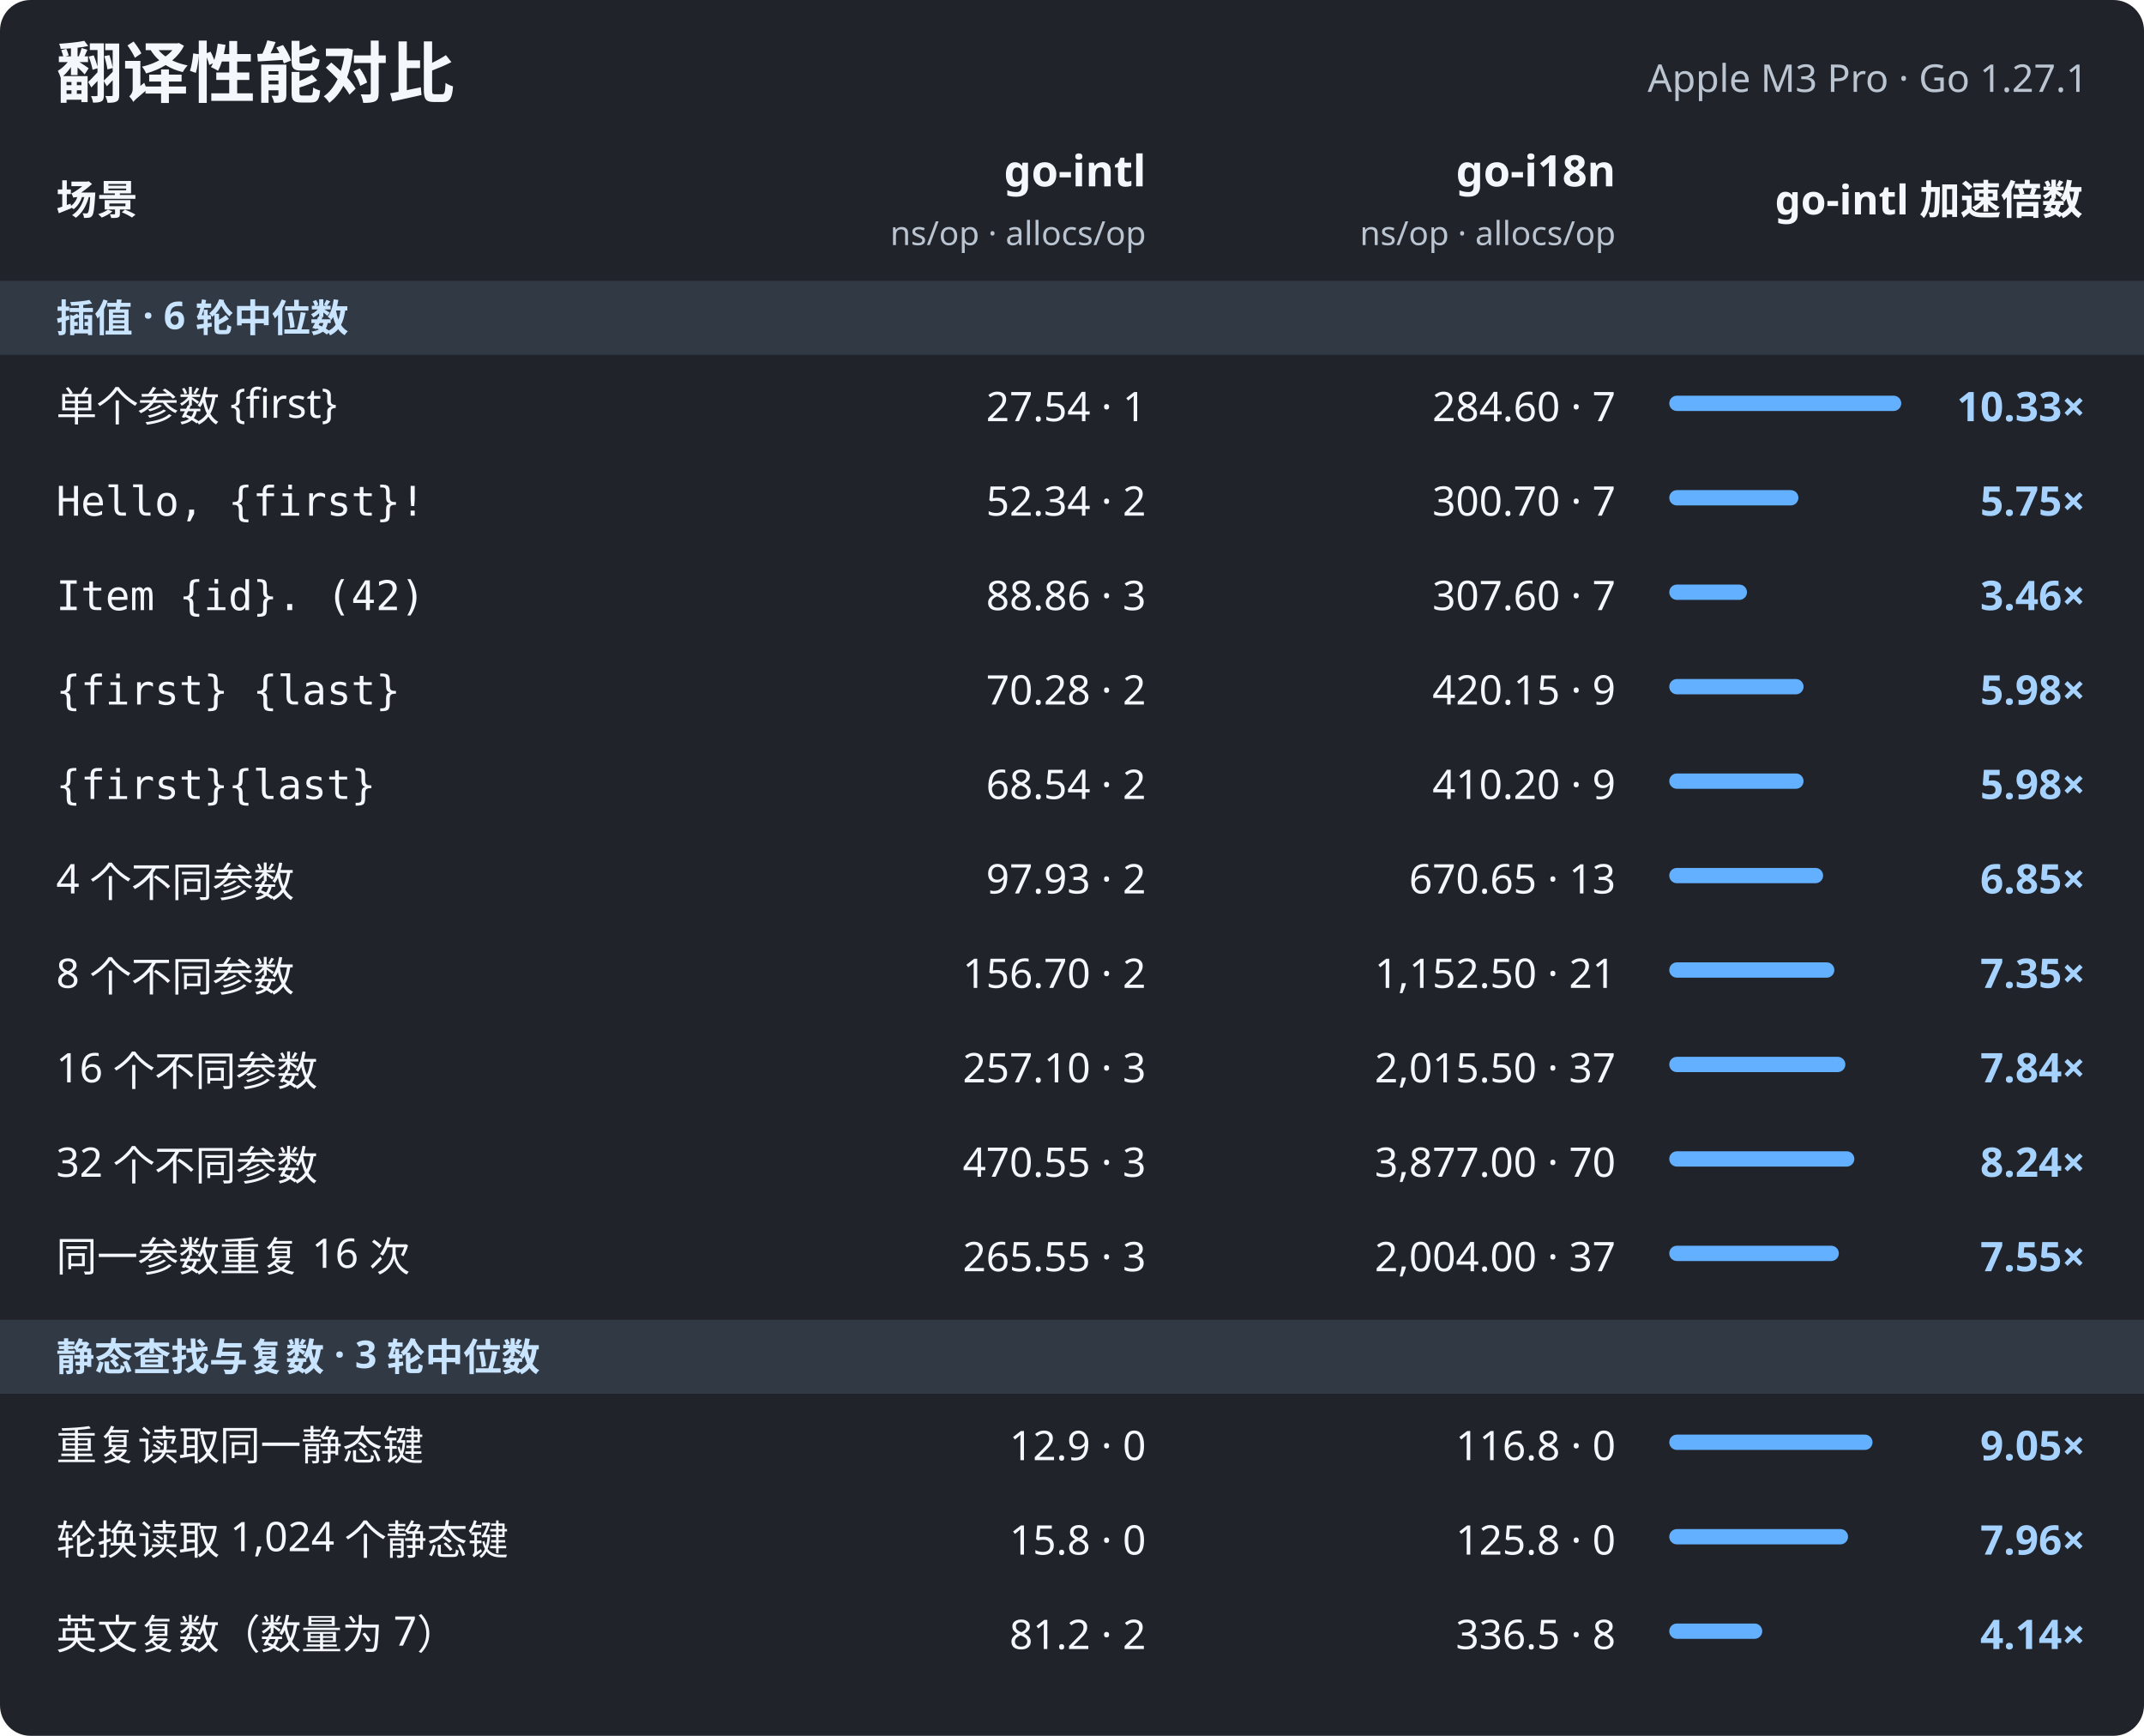
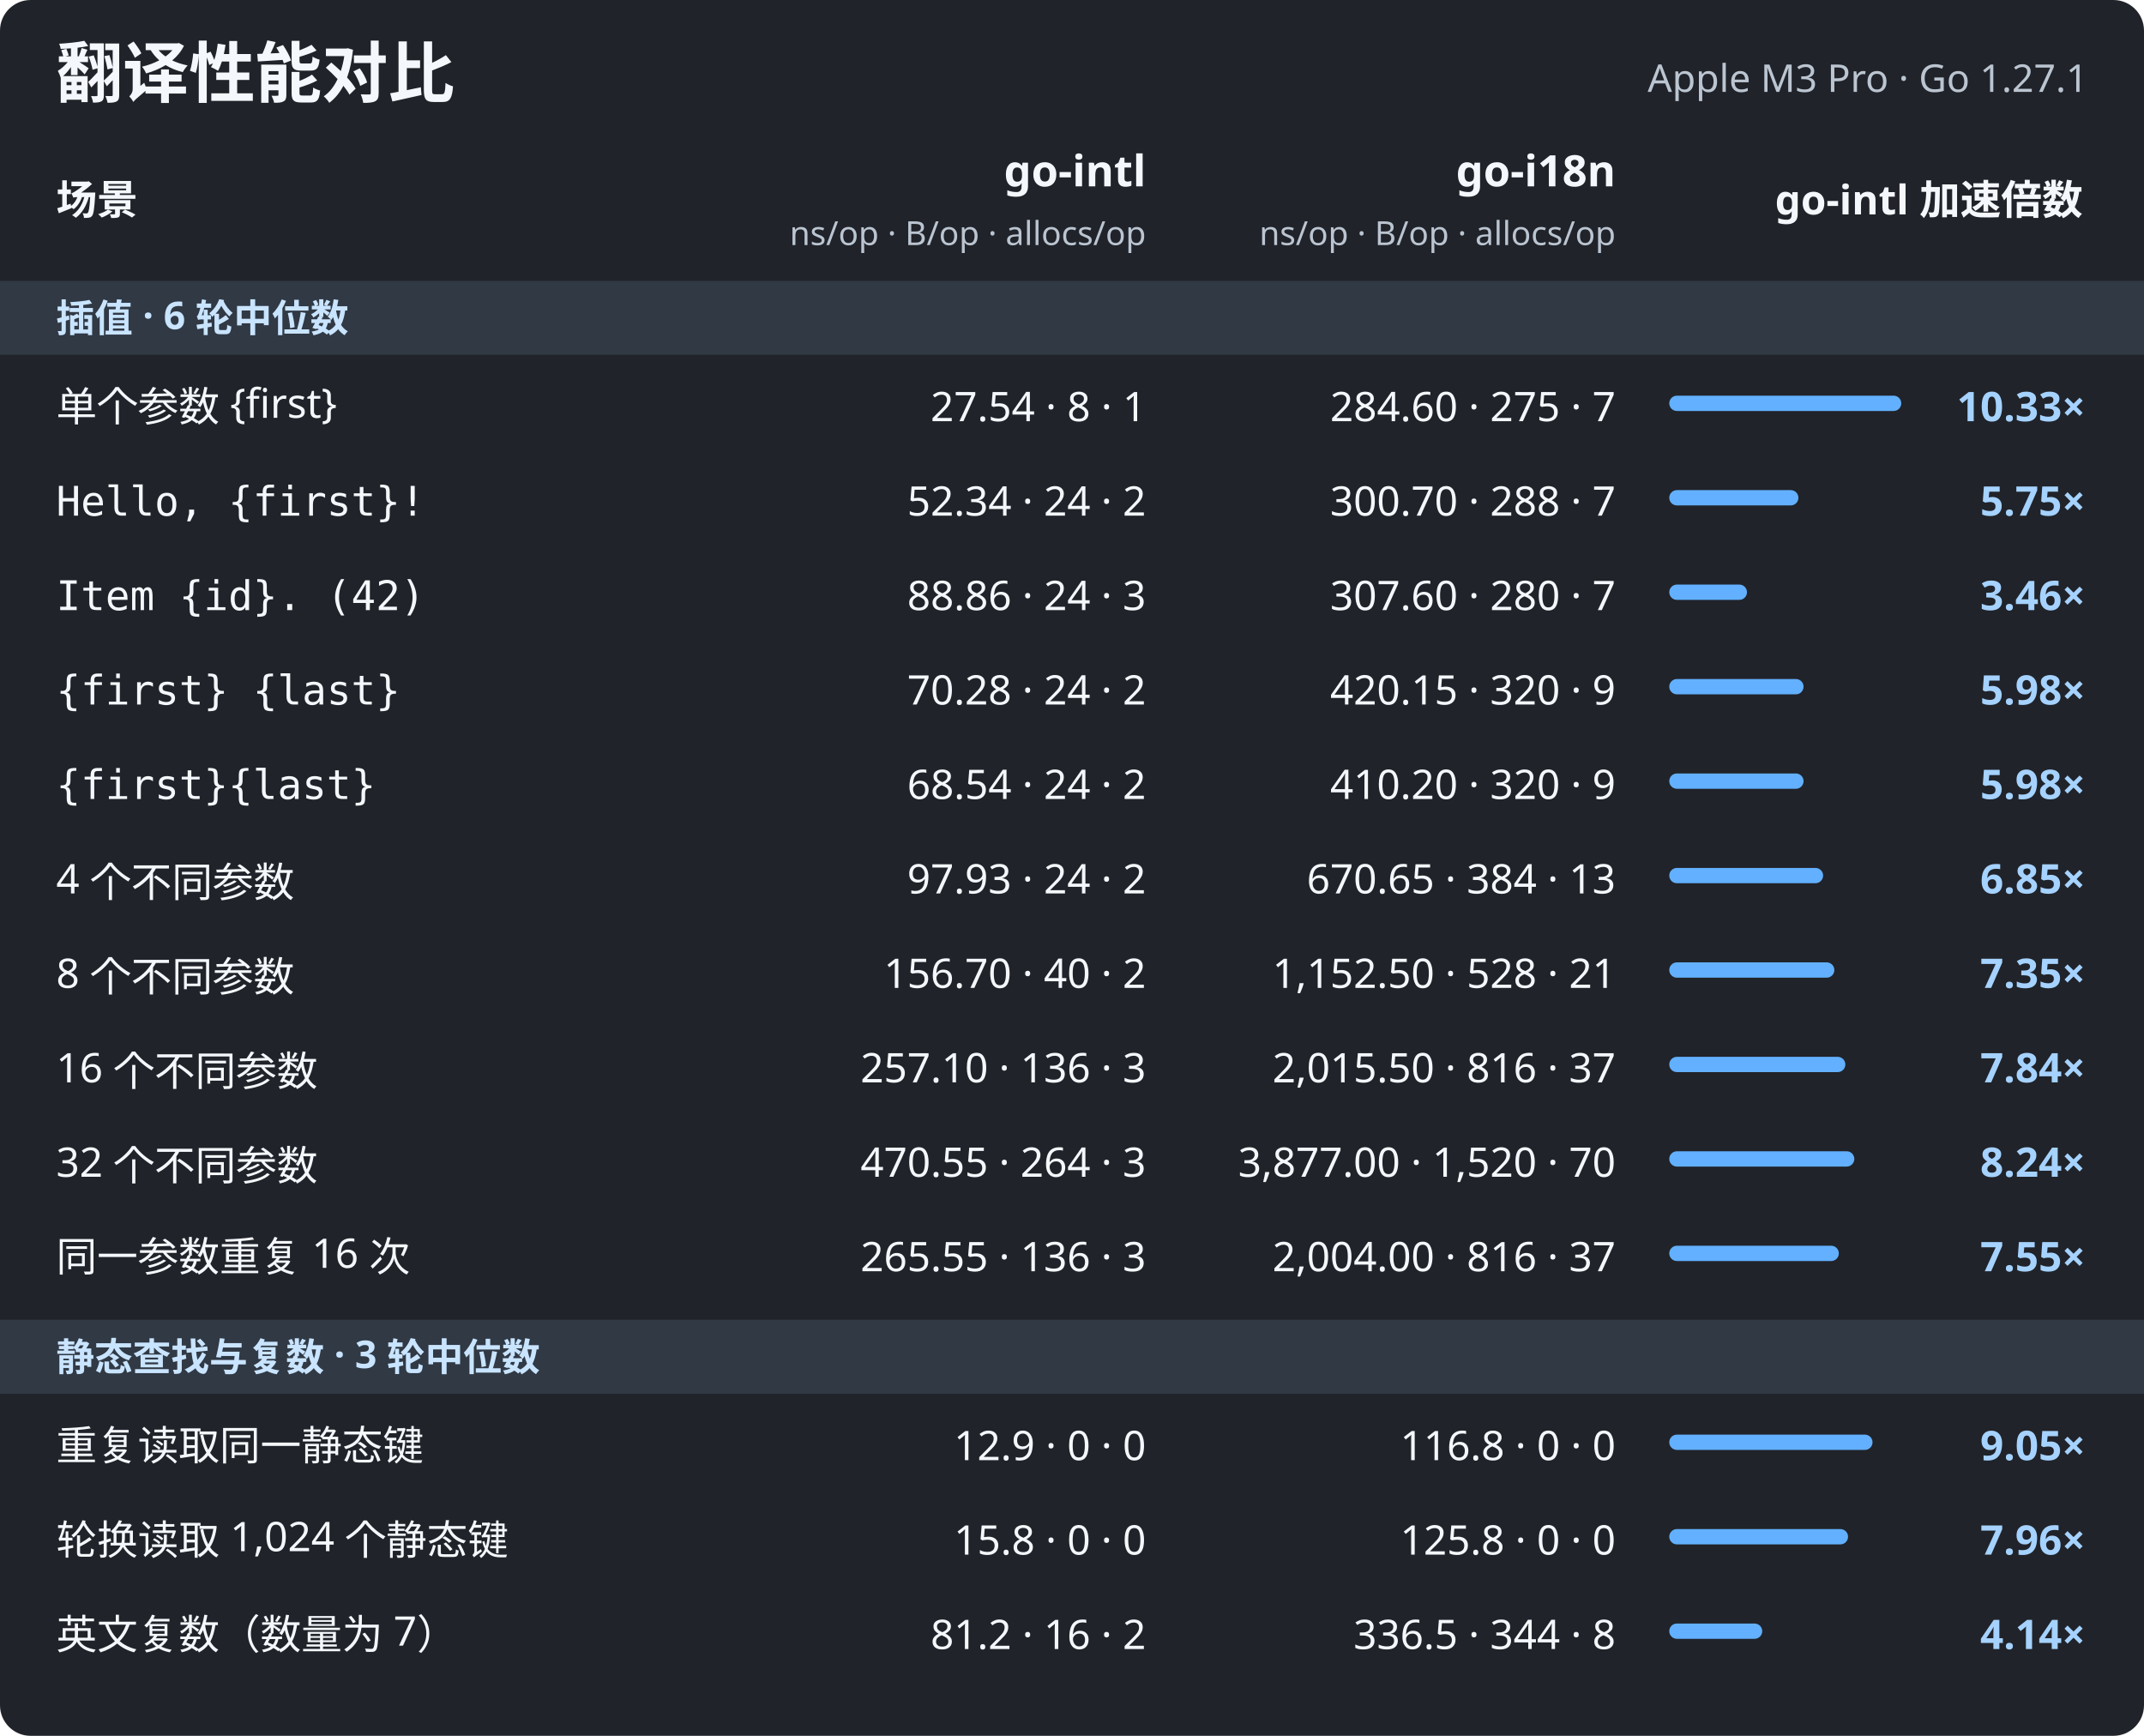
<svg xmlns="http://www.w3.org/2000/svg" viewBox="0 0 840 680" width="840" height="680" role="img" aria-labelledby="title desc" lang="zh-CN">
  <rect width="840" height="680" rx="12" fill="#202329" />
  <g font-family="system-ui, sans-serif" fill="#f4f7fb" style="font-variant-numeric:tabular-nums">
    <text x="22" y="38" font-size="26" font-weight="650">翻译性能对比</text>
    <text x="818" y="36" font-size="15" text-anchor="end" fill="#bbc5d1">Apple M3 Pro  ·  Go 1.27.1</text>
    <text x="22" y="84" font-size="16" font-weight="650">场景</text>
    <text x="449" y="73" font-size="17" text-anchor="end" font-weight="650">go-intl</text>
-     <text x="449" y="96" font-size="13" text-anchor="end" fill="#bbc5d1">ns/op  ·  allocs/op</text>
+     <text x="449" y="96" font-size="13" text-anchor="end" fill="#bbc5d1">ns/op  ·  B/op  ·  allocs/op</text>
    <text x="633" y="73" font-size="17" text-anchor="end" font-weight="650">go-i18n</text>
-     <text x="633" y="96" font-size="13" text-anchor="end" fill="#bbc5d1">ns/op  ·  allocs/op</text>
+     <text x="633" y="96" font-size="13" text-anchor="end" fill="#bbc5d1">ns/op  ·  B/op  ·  allocs/op</text>
    <text x="816" y="84" font-size="16" text-anchor="end" font-weight="650">go-intl 加速倍数</text>
    <rect x="0" y="110" width="840" height="29" fill="#303944" />
    <text x="22" y="130" font-size="15" font-weight="650" fill="#c9e4ff">插值  ·  6 轮中位数</text>
    <text x="22" y="165" font-size="16">单个参数  {first}</text>
-     <text x="449" y="165" font-size="16" text-anchor="end">27.54  ·  1</text>
-     <text x="633" y="165" font-size="16" text-anchor="end">284.60  ·  7</text>
+     <text x="449" y="165" font-size="16" text-anchor="end">27.54  ·  8  ·  1</text>
+     <text x="633" y="165" font-size="16" text-anchor="end">284.60  ·  275  ·  7</text>
    <rect x="654" y="155" width="90.90" height="6" rx="3" fill="#62b0ff" />
    <text x="817" y="165" font-size="16" text-anchor="end" font-weight="650" fill="#a5d2ff">10.33×</text>
    <text x="22" y="202" font-size="16" font-family="ui-monospace, monospace">Hello, {first}!</text>
-     <text x="449" y="202" font-size="16" text-anchor="end">52.34  ·  2</text>
-     <text x="633" y="202" font-size="16" text-anchor="end">300.70  ·  7</text>
+     <text x="449" y="202" font-size="16" text-anchor="end">52.34  ·  24  ·  2</text>
+     <text x="633" y="202" font-size="16" text-anchor="end">300.70  ·  288  ·  7</text>
    <rect x="654" y="192" width="50.60" height="6" rx="3" fill="#62b0ff" />
    <text x="817" y="202" font-size="16" text-anchor="end" font-weight="650" fill="#a5d2ff">5.75×</text>
    <text x="22" y="239" font-size="16" font-family="ui-monospace, monospace">Item {id}.   (42)</text>
-     <text x="449" y="239" font-size="16" text-anchor="end">88.86  ·  3</text>
-     <text x="633" y="239" font-size="16" text-anchor="end">307.60  ·  7</text>
+     <text x="449" y="239" font-size="16" text-anchor="end">88.86  ·  24  ·  3</text>
+     <text x="633" y="239" font-size="16" text-anchor="end">307.60  ·  280  ·  7</text>
    <rect x="654" y="229" width="30.45" height="6" rx="3" fill="#62b0ff" />
    <text x="817" y="239" font-size="16" text-anchor="end" font-weight="650" fill="#a5d2ff">3.46×</text>
    <text x="22" y="276" font-size="16" font-family="ui-monospace, monospace">{first} {last}</text>
-     <text x="449" y="276" font-size="16" text-anchor="end">70.28  ·  2</text>
-     <text x="633" y="276" font-size="16" text-anchor="end">420.15  ·  9</text>
+     <text x="449" y="276" font-size="16" text-anchor="end">70.28  ·  24  ·  2</text>
+     <text x="633" y="276" font-size="16" text-anchor="end">420.15  ·  320  ·  9</text>
    <rect x="654" y="266" width="52.62" height="6" rx="3" fill="#62b0ff" />
    <text x="817" y="276" font-size="16" text-anchor="end" font-weight="650" fill="#a5d2ff">5.98×</text>
    <text x="22" y="313" font-size="16" font-family="ui-monospace, monospace">{first}{last}</text>
-     <text x="449" y="313" font-size="16" text-anchor="end">68.54  ·  2</text>
-     <text x="633" y="313" font-size="16" text-anchor="end">410.20  ·  9</text>
+     <text x="449" y="313" font-size="16" text-anchor="end">68.54  ·  24  ·  2</text>
+     <text x="633" y="313" font-size="16" text-anchor="end">410.20  ·  320  ·  9</text>
    <rect x="654" y="303" width="52.62" height="6" rx="3" fill="#62b0ff" />
    <text x="817" y="313" font-size="16" text-anchor="end" font-weight="650" fill="#a5d2ff">5.98×</text>
    <text x="22" y="350" font-size="16">4 个不同参数</text>
-     <text x="449" y="350" font-size="16" text-anchor="end">97.93  ·  2</text>
-     <text x="633" y="350" font-size="16" text-anchor="end">670.65  ·  13</text>
+     <text x="449" y="350" font-size="16" text-anchor="end">97.93  ·  24  ·  2</text>
+     <text x="633" y="350" font-size="16" text-anchor="end">670.65  ·  384  ·  13</text>
    <rect x="654" y="340" width="60.28" height="6" rx="3" fill="#62b0ff" />
    <text x="817" y="350" font-size="16" text-anchor="end" font-weight="650" fill="#a5d2ff">6.85×</text>
    <text x="22" y="387" font-size="16">8 个不同参数</text>
-     <text x="449" y="387" font-size="16" text-anchor="end">156.70  ·  2</text>
-     <text x="633" y="387" font-size="16" text-anchor="end">1,152.50  ·  21</text>
+     <text x="449" y="387" font-size="16" text-anchor="end">156.70  ·  40  ·  2</text>
+     <text x="633" y="387" font-size="16" text-anchor="end">1,152.50  ·  528  ·  21</text>
    <rect x="654" y="377" width="64.68" height="6" rx="3" fill="#62b0ff" />
    <text x="817" y="387" font-size="16" text-anchor="end" font-weight="650" fill="#a5d2ff">7.35×</text>
    <text x="22" y="424" font-size="16">16 个不同参数</text>
-     <text x="449" y="424" font-size="16" text-anchor="end">257.10  ·  3</text>
-     <text x="633" y="424" font-size="16" text-anchor="end">2,015.50  ·  37</text>
+     <text x="449" y="424" font-size="16" text-anchor="end">257.10  ·  136  ·  3</text>
+     <text x="633" y="424" font-size="16" text-anchor="end">2,015.50  ·  816  ·  37</text>
    <rect x="654" y="414" width="68.99" height="6" rx="3" fill="#62b0ff" />
    <text x="817" y="424" font-size="16" text-anchor="end" font-weight="650" fill="#a5d2ff">7.84×</text>
    <text x="22" y="461" font-size="16">32 个不同参数</text>
-     <text x="449" y="461" font-size="16" text-anchor="end">470.55  ·  3</text>
-     <text x="633" y="461" font-size="16" text-anchor="end">3,877.00  ·  70</text>
+     <text x="449" y="461" font-size="16" text-anchor="end">470.55  ·  264  ·  3</text>
+     <text x="633" y="461" font-size="16" text-anchor="end">3,877.00  ·  1,520  ·  70</text>
    <rect x="654" y="451" width="72.51" height="6" rx="3" fill="#62b0ff" />
    <text x="817" y="461" font-size="16" text-anchor="end" font-weight="650" fill="#a5d2ff">8.24×</text>
    <text x="22" y="498" font-size="16">同一参数重复 16 次</text>
-     <text x="449" y="498" font-size="16" text-anchor="end">265.55  ·  3</text>
-     <text x="633" y="498" font-size="16" text-anchor="end">2,004.00  ·  37</text>
+     <text x="449" y="498" font-size="16" text-anchor="end">265.55  ·  136  ·  3</text>
+     <text x="633" y="498" font-size="16" text-anchor="end">2,004.00  ·  816  ·  37</text>
    <rect x="654" y="488" width="66.44" height="6" rx="3" fill="#62b0ff" />
    <text x="817" y="498" font-size="16" text-anchor="end" font-weight="650" fill="#a5d2ff">7.55×</text>
    <rect x="0" y="517" width="840" height="29" fill="#303944" />
    <text x="22" y="537" font-size="15" font-weight="650" fill="#c9e4ff">静态查找与复数  ·  3 轮中位数</text>
    <text x="22" y="572" font-size="16">重复读取同一静态键</text>
-     <text x="449" y="572" font-size="16" text-anchor="end">12.9  ·  0</text>
-     <text x="633" y="572" font-size="16" text-anchor="end">116.8  ·  0</text>
+     <text x="449" y="572" font-size="16" text-anchor="end">12.9  ·  0  ·  0</text>
+     <text x="633" y="572" font-size="16" text-anchor="end">116.8  ·  0  ·  0</text>
    <rect x="654" y="562" width="79.64" height="6" rx="3" fill="#62b0ff" />
    <text x="817" y="572" font-size="16" text-anchor="end" font-weight="650" fill="#a5d2ff">9.05×</text>
    <text x="22" y="609" font-size="16">轮换读取 1,024 个静态键</text>
-     <text x="449" y="609" font-size="16" text-anchor="end">15.8  ·  0</text>
-     <text x="633" y="609" font-size="16" text-anchor="end">125.8  ·  0</text>
+     <text x="449" y="609" font-size="16" text-anchor="end">15.8  ·  0  ·  0</text>
+     <text x="633" y="609" font-size="16" text-anchor="end">125.8  ·  0  ·  0</text>
    <rect x="654" y="599" width="70.05" height="6" rx="3" fill="#62b0ff" />
    <text x="817" y="609" font-size="16" text-anchor="end" font-weight="650" fill="#a5d2ff">7.96×</text>
    <text x="22" y="646" font-size="16">英文复数（数量为 7）</text>
-     <text x="449" y="646" font-size="16" text-anchor="end">81.2  ·  2</text>
-     <text x="633" y="646" font-size="16" text-anchor="end">336.5  ·  8</text>
+     <text x="449" y="646" font-size="16" text-anchor="end">81.2  ·  16  ·  2</text>
+     <text x="633" y="646" font-size="16" text-anchor="end">336.5  ·  344  ·  8</text>
    <rect x="654" y="636" width="36.43" height="6" rx="3" fill="#62b0ff" />
    <text x="817" y="646" font-size="16" text-anchor="end" font-weight="650" fill="#a5d2ff">4.14×</text>
  </g>
</svg>
